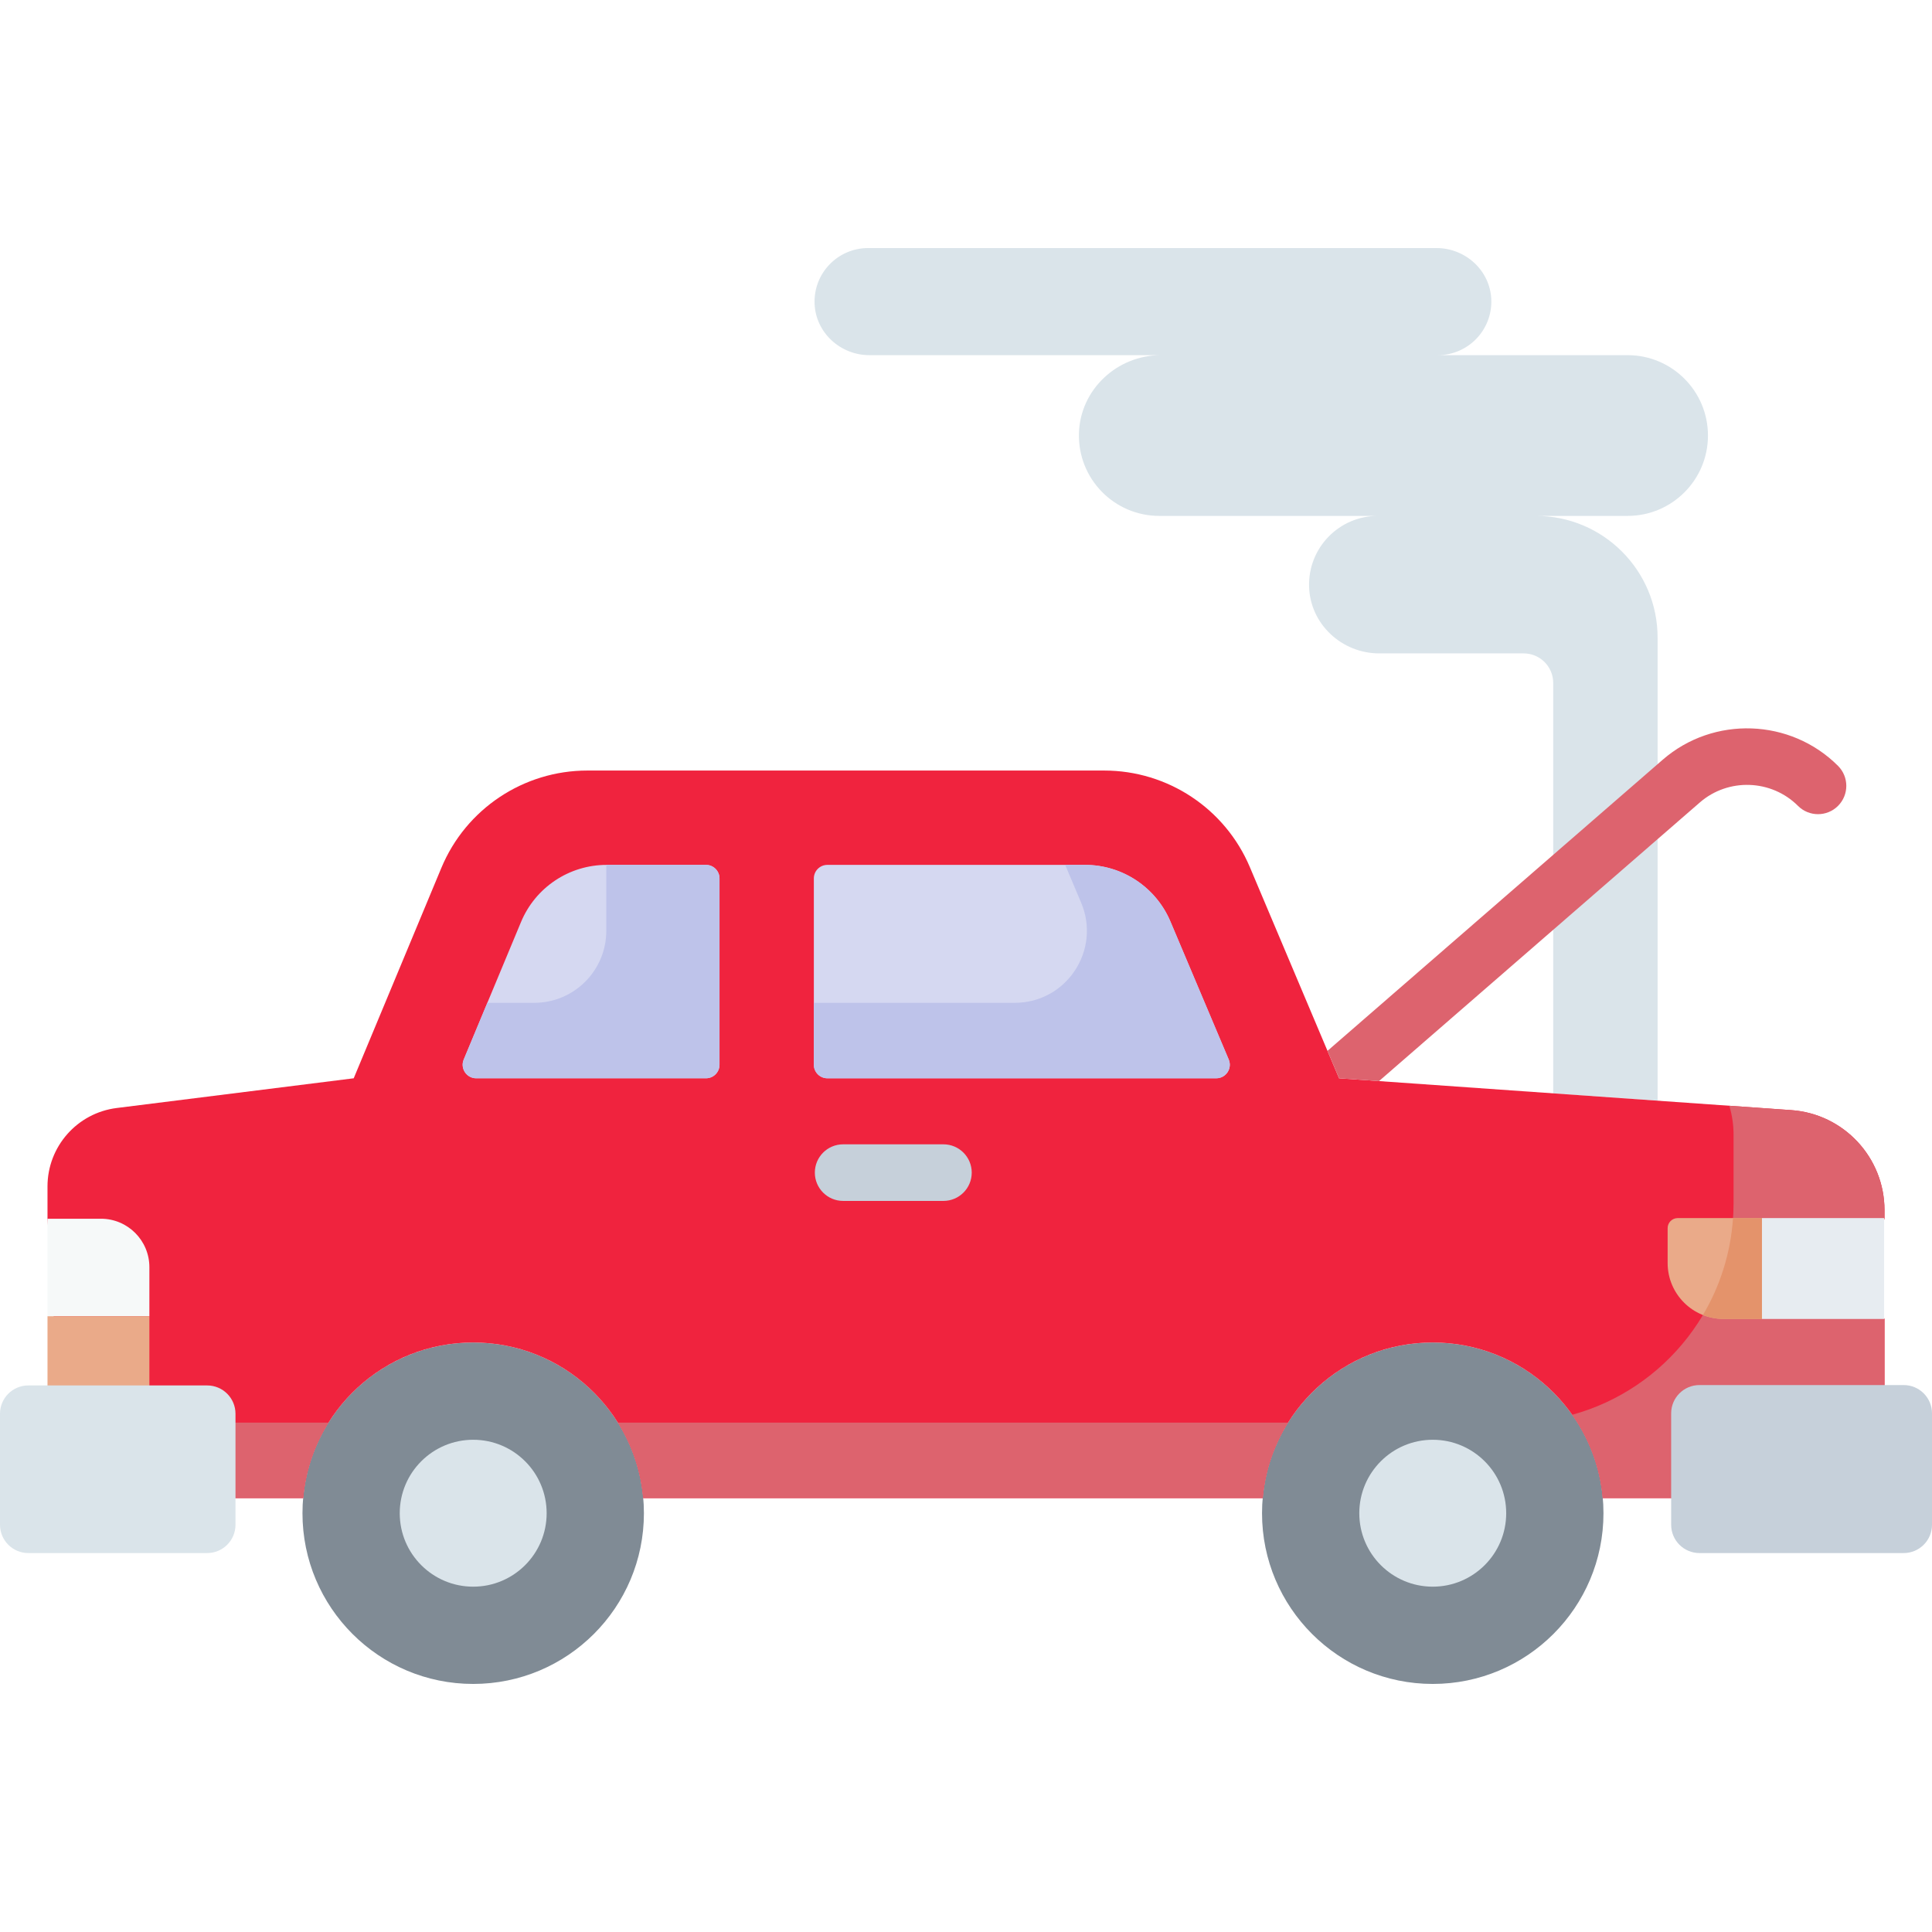
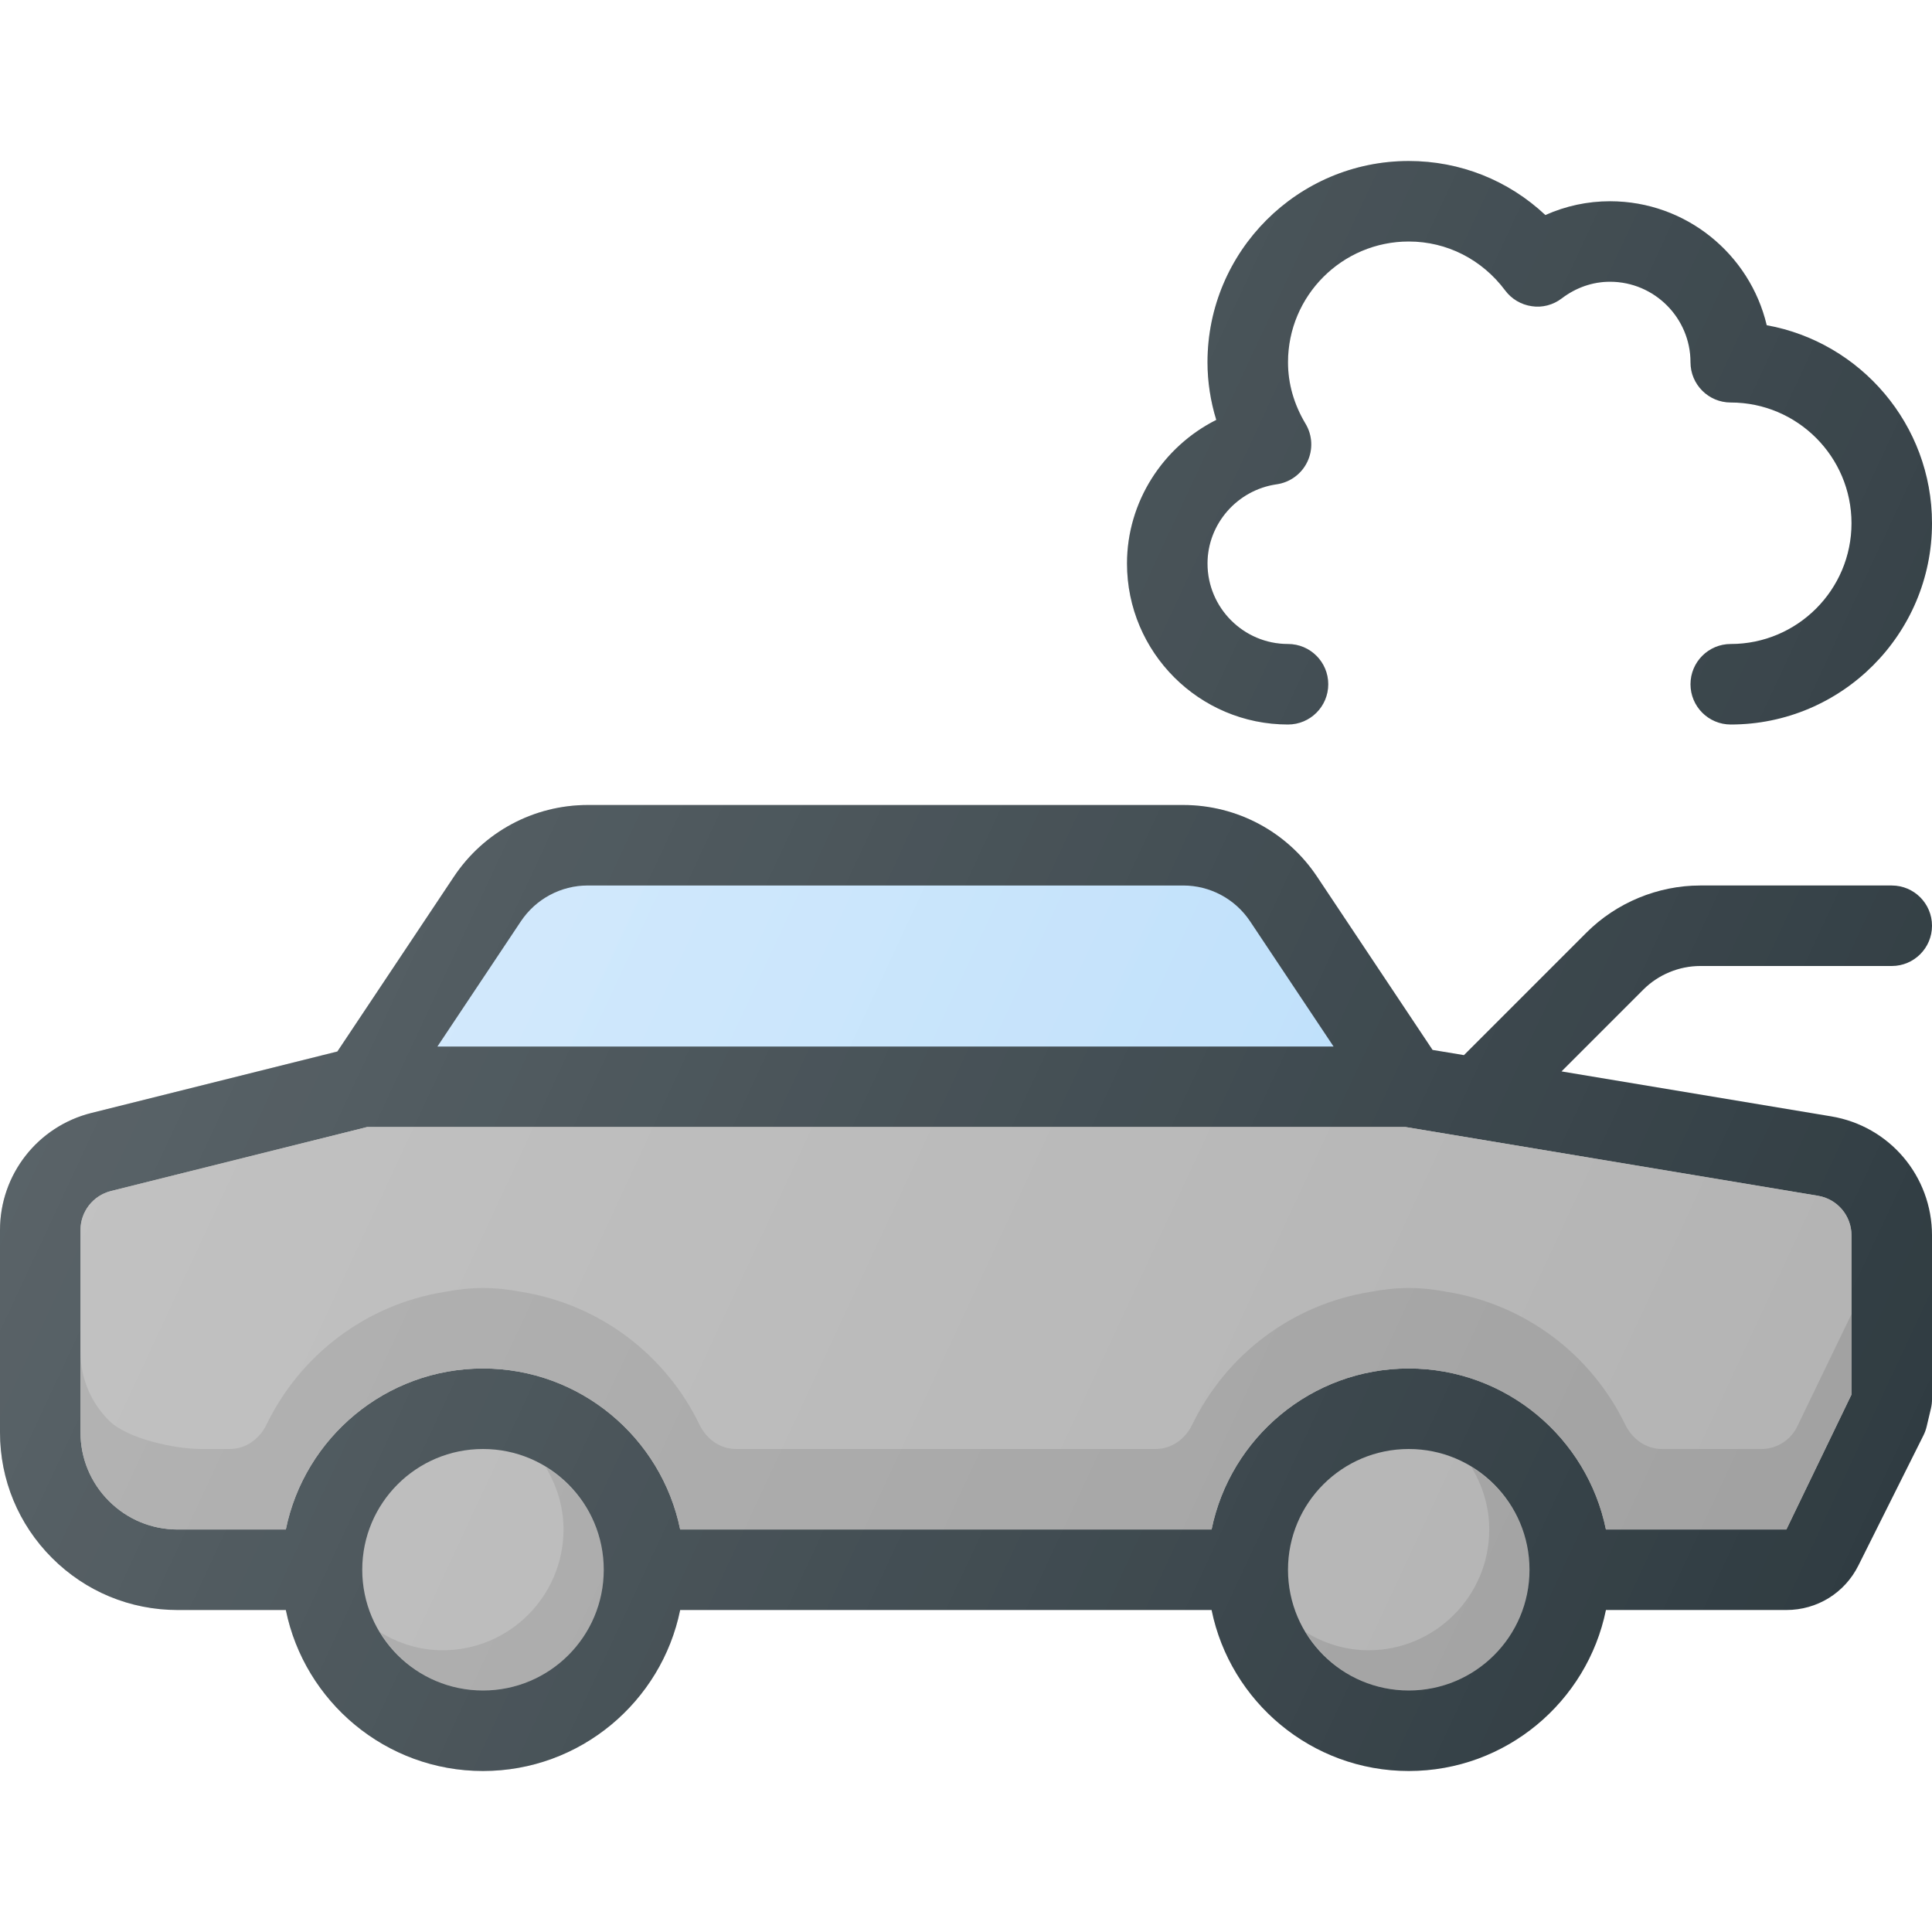
- <svg xmlns="http://www.w3.org/2000/svg" version="1.1" width="512" height="512" x="0" y="0" viewBox="0 0 512 512" style="enable-background:new 0 0 512 512" xml:space="preserve" class="">
+ <svg xmlns="http://www.w3.org/2000/svg" version="1.1" id="Capa_1" x="0px" y="0px" viewBox="0 0 512 512" style="enable-background:new 0 0 512 512;" xml:space="preserve">
  <g>
-     <path d="m321.862 94.121h-91.468c-7.695 0-14.249-5.984-14.522-13.674-.287-8.073 6.173-14.708 14.182-14.708h150.634c7.695 0 14.248 5.983 14.522 13.673.287 8.073-6.172 14.709-14.182 14.709h50.3c11.763 0 21.299 9.536 21.299 21.299s-9.536 21.299-21.299 21.299h-24.296c17.809 0 32.246 14.437 32.246 32.246v122.735l-27.658-1.947v-108.761c0-4.327-3.508-7.835-7.835-7.835h-38.273c-9.927 0-18.319-7.783-18.591-17.707-.282-10.296 7.98-18.731 18.212-18.731h-57.91c-11.962 0-21.621-9.861-21.291-21.897.318-11.601 10.128-20.7 21.734-20.7h14.196z" fill="#dae4ea" data-original="#dae4ea" style="" class="" />
-     <circle cx="125.401" cy="401.018" fill="#808b95" r="45.243" data-original="#808b95" style="" class="" />
-     <circle cx="379.693" cy="401.018" fill="#808b95" r="45.243" data-original="#808b95" style="" class="" />
-     <circle cx="379.693" cy="401.018" fill="#dae4ea" r="19.466" data-original="#dae4ea" style="" class="" />
-     <circle cx="125.401" cy="401.018" fill="#dae4ea" r="19.466" data-original="#dae4ea" style="" class="" />
-     <path d="m474.695 294.192-119.827-8.435-23.644-55.962c-6.554-15.512-21.757-25.593-38.596-25.593h-136.98c-16.916 0-32.173 10.172-38.678 25.787l-23.232 55.768-62.806 7.875c-10.481 1.314-18.345 10.225-18.345 20.788v8.557l3.236 51.679h39.084v22.349h25.437c2.032-23.106 21.423-41.23 45.056-41.23s43.024 18.124 45.056 41.23h164.18c2.032-23.106 21.423-41.23 45.056-41.23s43.024 18.124 45.056 41.23h25.624v-22.45h49.039v-25.016l-4.542-6.004 4.542-20.728v-2.096c.002-13.958-10.793-25.539-24.716-26.519z" fill="#f0233e" data-original="#e28086" style="" class="" />
-     <g fill="#dd636e">
-       <path d="m54.907 377.005v20h25.437c.642-7.304 3.023-14.107 6.72-20z" fill="#dd636e" data-original="#dd636e" style="" class="" />
-       <path d="m163.737 377.005c3.697 5.893 6.078 12.696 6.72 20h164.18c.642-7.304 3.023-14.107 6.72-20z" fill="#dd636e" data-original="#dd636e" style="" class="" />
-       <path d="m474.695 294.192-16.412-1.155c.733 2.433 1.129 5.01 1.129 7.673v18.131c0 26.792-18.121 49.34-42.772 56.089 4.487 6.347 7.39 13.896 8.109 22.074h25.624v-22.45h49.039v-25.016l-4.542-6.004 4.542-20.728v-2.096c.001-13.957-10.794-25.538-24.717-26.518z" fill="#dd636e" data-original="#dd636e" style="" class="" />
-     </g>
-     <path d="m160.764 229.202c-9.921 0-18.868 5.966-22.683 15.123l-15.192 36.468c-.984 2.361.751 4.964 3.31 4.964h60.894c1.98 0 3.585-1.605 3.585-3.585v-49.385c0-1.98-1.605-3.585-3.585-3.585z" fill="#d5d8f1" data-original="#d5d8f1" style="" />
-     <path d="m310.175 244.211c-3.844-9.097-12.76-15.009-22.636-15.009h-68.277c-1.98 0-3.585 1.605-3.585 3.585v49.385c0 1.98 1.605 3.585 3.585 3.585h103.059c2.566 0 4.301-2.617 3.303-4.98z" fill="#d5d8f1" data-original="#d5d8f1" style="" />
-     <path d="m160.764 229.202c-.034.034-.053.053-.087.087v17.371c0 10.547-8.55 19.097-19.097 19.097h-12.428l-6.264 15.036c-.984 2.361.751 4.964 3.31 4.964h60.894c1.98 0 3.585-1.605 3.585-3.585v-49.385c0-1.98-1.605-3.585-3.585-3.585z" fill="#bec3ea" data-original="#bec3ea" style="" class="" />
-     <path d="m310.176 244.212c-3.844-9.097-12.76-15.009-22.636-15.009h-5.256l4.236 10.026c5.319 12.59-3.924 26.529-17.591 26.529h-53.251v16.415c0 1.98 1.605 3.585 3.585 3.585h103.059c2.566 0 4.301-2.617 3.303-4.98z" fill="#bec3ea" data-original="#bec3ea" style="" class="" />
-     <path d="m441.941 325.474v9.248c0 8.183 6.634 14.817 14.817 14.817h10.183v-26.733h-22.332c-1.474 0-2.668 1.195-2.668 2.668z" fill="#eaaa89" data-original="#eaaa89" style="" class="" />
-     <path d="m466.941 349.539v-26.733h-7.674c-.629 9.336-3.452 18.069-7.973 25.679 1.692.672 3.532 1.053 5.464 1.053h10.183z" fill="#e4936b" data-original="#e4936b" style="" />
-     <path d="m466.941 322.806h32.367v26.733h-32.367z" fill="#e7ecf1" data-original="#e7ecf1" style="" class="" />
-     <path d="m39.588 335.817c0-7.091-5.749-12.84-12.84-12.84h-14.16v25.839h27z" fill="#f6f9f9" data-original="#f6f9f9" style="" />
-     <path d="m12.587 348.817h27v25.839h-27z" fill="#eaaa89" data-original="#eaaa89" style="" class="" />
-     <path d="m54.907 367.156h-47.407c-4.142 0-7.5 3.358-7.5 7.5v29.419c0 4.142 3.358 7.5 7.5 7.5h47.407c4.142 0 7.5-3.358 7.5-7.5v-29.419c0-4.142-3.358-7.5-7.5-7.5z" fill="#dae4ea" data-original="#dae4ea" style="" class="" />
-     <path d="m504.5 367.055h-54.126c-4.142 0-7.5 3.358-7.5 7.5v29.521c0 4.142 3.358 7.5 7.5 7.5h54.126c4.142 0 7.5-3.358 7.5-7.5v-29.521c0-4.142-3.358-7.5-7.5-7.5z" fill="#c6d0da" data-original="#c6d0da" style="" class="" />
-     <path d="m354.868 285.757 10.581.745 85.032-73.848c7.53-6.541 18.954-6.139 26.007.914 2.929 2.929 7.678 2.929 10.606 0 2.929-2.929 2.929-7.678 0-10.606-12.596-12.596-33-13.314-46.45-1.633l-88.847 77.162z" fill="#dd636e" data-original="#dd636e" style="" class="" />
-     <path d="m250.02 318.257h-26.58c-4.142 0-7.5-3.358-7.5-7.5s3.358-7.5 7.5-7.5h26.58c4.142 0 7.5 3.358 7.5 7.5s-3.358 7.5-7.5 7.5z" fill="#c6d0da" data-original="#c6d0da" style="" class="" />
+     <path style="fill:#303C42;" d="M341.333,192c5.896,0,10.667-4.771,10.667-10.667c0-5.896-4.771-10.667-10.667-10.667   c-11.76,0-21.333-9.573-21.333-21.333c0-10.479,7.885-19.5,18.333-20.99c3.542-0.51,6.594-2.75,8.125-5.969   c1.542-3.229,1.365-7.01-0.479-10.073c-3.083-5.156-4.646-10.635-4.646-16.302c0-17.646,14.354-32,32-32   c10.083,0,19.396,4.729,25.552,12.969c1.698,2.281,4.24,3.781,7.052,4.177c2.781,0.438,5.667-0.333,7.938-2.063   c3.802-2.896,8.229-4.417,12.792-4.417C438.427,74.667,448,84.24,448,96c0,5.896,4.771,10.667,10.667,10.667   c17.646,0,32,14.354,32,32s-14.354,32-32,32c-5.896,0-10.667,4.771-10.667,10.667c0,5.896,4.771,10.667,10.667,10.667   C488.073,192,512,168.073,512,138.667c0-26.156-18.927-47.979-43.802-52.479c-4.448-18.813-21.385-32.854-41.531-32.854   c-5.948,0-11.74,1.25-17.125,3.656c-9.792-9.188-22.563-14.323-36.208-14.323C343.927,42.667,320,66.594,320,96   c0,5.156,0.792,10.302,2.323,15.281c-14.094,7.073-23.656,21.677-23.656,38.052C298.667,172.865,317.802,192,341.333,192z" />
+     <path style="fill:#303C42;" d="M485.26,295.844l-71.445-11.909L435.5,262.25c3.969-3.969,9.469-6.25,15.083-6.25h50.75   c5.896,0,10.667-4.771,10.667-10.667c0-5.896-4.771-10.667-10.667-10.667h-50.75c-11.229,0-22.229,4.552-30.167,12.5   l-32.458,32.458l-8.313-1.385l-30.604-45.906c-7.927-11.896-21.198-19-35.5-19h-157.75c-14.302,0-27.573,7.104-35.5,19   l-30.883,46.324l-65.18,16.29C9.969,298.51,0,311.281,0,325.99v53.594c0,12.573,4.896,24.396,13.792,33.292   c8.896,8.896,20.719,13.792,33.292,13.792h28.663c4.956,24.314,26.5,42.667,52.254,42.667s47.298-18.353,52.254-42.667h140.826   c4.956,24.314,26.5,42.667,52.254,42.667s47.298-18.353,52.254-42.667h47.819c8.146,0,15.458-4.521,19.083-11.792l17.26-34.521   c0.375-0.75,0.656-1.542,0.844-2.354l1.115-4.708c0.198-0.813,0.292-1.646,0.292-2.479v-43.406   C512,311.688,500.75,298.417,485.26,295.844z" />
  </g>
+   <path style="fill:#BBDEFB;" d="M138.042,244.167c3.969-5.948,10.604-9.5,17.75-9.5h157.75c7.146,0,13.781,3.552,17.75,9.5  l22.111,33.167H115.931L138.042,244.167z" />
+   <linearGradient id="SVGID_1_" gradientUnits="userSpaceOnUse" x1="-40.039" y1="636.122" x2="-30.895" y2="631.859" gradientTransform="matrix(21.3333 0 0 -21.3333 996.3334 13791.667)">
+     <stop offset="0" style="stop-color:#FFFFFF;stop-opacity:0.2" />
+     <stop offset="1" style="stop-color:#FFFFFF;stop-opacity:0" />
+   </linearGradient>
+   <path style="fill:url(#SVGID_1_);" d="M138.042,244.167c3.969-5.948,10.604-9.5,17.75-9.5h157.75c7.146,0,13.781,3.552,17.75,9.5  l22.111,33.167H115.931L138.042,244.167z" />
+   <circle style="fill:#B3B3B3;" cx="128" cy="416" r="32" />
+   <path style="opacity:0.1;enable-background:new    ;" d="M144.572,388.762c2.961,4.849,4.762,10.486,4.762,16.572  c0,17.646-14.354,32-32,32c-6.086,0-11.723-1.801-16.572-4.762C106.387,441.781,116.44,448,128,448c17.646,0,32-14.354,32-32  C160,404.44,153.781,394.387,144.572,388.762z" />
+   <circle style="fill:#B3B3B3;" cx="373.333" cy="416" r="32" />
+   <path style="opacity:0.1;enable-background:new    ;" d="M389.905,388.762c2.961,4.849,4.762,10.486,4.762,16.572  c0,17.646-14.354,32-32,32c-6.086,0-11.723-1.801-16.572-4.762c5.625,9.21,15.678,15.428,27.238,15.428c17.646,0,32-14.354,32-32  C405.333,404.44,399.115,394.387,389.905,388.762z" />
+   <path id="SVGCleanerId_0" style="fill:#B3B3B3;" d="M490.667,369.573l-17.26,35.76h-47.819c-4.956-24.314-26.5-42.667-52.254-42.667  s-47.298,18.353-52.254,42.667H180.254c-4.956-24.314-26.5-42.667-52.254-42.667s-47.298,18.353-52.254,42.667H47.083  c-6.875,0-13.344-2.677-18.208-7.542c-4.865-4.865-7.542-11.333-7.542-18.208V325.99c0-4.906,3.323-9.156,8.073-10.354  l67.906-16.969h275.146l109.302,18.219c5.156,0.854,8.906,5.281,8.906,10.521V369.573z" />
+   <g>
+     <path id="SVGCleanerId_0_1_" style="fill:#B3B3B3;" d="M490.667,369.573l-17.26,35.76h-47.819   c-4.956-24.314-26.5-42.667-52.254-42.667s-47.298,18.353-52.254,42.667H180.254c-4.956-24.314-26.5-42.667-52.254-42.667   s-47.298,18.353-52.254,42.667H47.083c-6.875,0-13.344-2.677-18.208-7.542c-4.865-4.865-7.542-11.333-7.542-18.208V325.99   c0-4.906,3.323-9.156,8.073-10.354l67.906-16.969h275.146l109.302,18.219c5.156,0.854,8.906,5.281,8.906,10.521V369.573z" />
+   </g>
+   <path style="opacity:0.1;enable-background:new    ;" d="M440.433,384c-4.262,0-7.877-2.65-9.736-6.486  c-8.924-18.413-26.324-31.816-47.248-35.161c-3.283-0.634-6.651-1.02-10.116-1.02s-6.833,0.385-10.116,1.02  c-20.928,3.346-38.33,16.752-47.252,35.172c-1.855,3.829-5.463,6.475-9.719,6.475l-111.182,0c-4.242,0-7.84-2.638-9.688-6.456  c-8.919-18.429-26.326-31.843-47.261-35.19c-3.283-0.634-6.651-1.02-10.116-1.02s-6.833,0.385-10.116,1.02  c-20.917,3.344-38.312,16.738-47.24,35.141c-1.867,3.847-5.493,6.506-9.769,6.506h-7.542c-6.875,0-19.594-2.677-24.458-7.542  s-7.542-11.333-7.542-18.208v21.333c0,6.875,2.677,13.344,7.542,18.208c4.865,4.865,11.333,7.542,18.208,7.542h28.663  c4.956-24.314,26.5-42.667,52.254-42.667s47.298,18.353,52.254,42.667H192h117.333h11.746c4.956-24.314,26.5-42.667,52.254-42.667  s47.298,18.353,52.254,42.667h11.746h36.073l17.26-35.76V348.24l-14.377,29.786c-1.763,3.653-5.461,5.974-9.517,5.974L440.433,384z" />
+   <linearGradient id="SVGID_2_" gradientUnits="userSpaceOnUse" x1="-43.359" y1="638.71" x2="-22.627" y2="629.045" gradientTransform="matrix(21.3333 0 0 -21.3333 996.3334 13791.667)">
+     <stop offset="0" style="stop-color:#FFFFFF;stop-opacity:0.2" />
+     <stop offset="1" style="stop-color:#FFFFFF;stop-opacity:0" />
+   </linearGradient>
+   <path style="fill:url(#SVGID_2_);" d="M341.333,192c5.896,0,10.667-4.771,10.667-10.667c0-5.896-4.771-10.667-10.667-10.667  c-11.76,0-21.333-9.573-21.333-21.333c0-10.479,7.885-19.5,18.333-20.99c3.542-0.51,6.594-2.75,8.125-5.969  c1.542-3.229,1.365-7.01-0.479-10.073c-3.083-5.156-4.646-10.635-4.646-16.302c0-17.646,14.354-32,32-32  c10.083,0,19.396,4.729,25.552,12.969c1.698,2.281,4.24,3.781,7.052,4.177c2.781,0.438,5.667-0.333,7.938-2.063  c3.802-2.896,8.229-4.417,12.792-4.417C438.427,74.667,448,84.24,448,96c0,5.896,4.771,10.667,10.667,10.667  c17.646,0,32,14.354,32,32s-14.354,32-32,32c-5.896,0-10.667,4.771-10.667,10.667c0,5.896,4.771,10.667,10.667,10.667  C488.073,192,512,168.073,512,138.667c0-26.156-18.927-47.979-43.802-52.479c-4.448-18.813-21.385-32.854-41.531-32.854  c-5.948,0-11.74,1.25-17.125,3.656c-9.792-9.188-22.563-14.323-36.208-14.323C343.927,42.667,320,66.594,320,96  c0,5.156,0.792,10.302,2.323,15.281c-14.094,7.073-23.656,21.677-23.656,38.052C298.667,172.865,317.802,192,341.333,192z   M450.583,256h50.75c5.896,0,10.667-4.771,10.667-10.667c0-5.896-4.771-10.667-10.667-10.667h-50.75  c-11.229,0-22.229,4.552-30.167,12.5l-32.458,32.458l-8.313-1.385l-30.604-45.906c-7.927-11.896-21.198-19-35.5-19h-157.75  c-14.302,0-27.573,7.104-35.5,19l-30.883,46.324l-65.18,16.29C9.969,298.51,0,311.281,0,325.99v53.594  c0,12.573,4.896,24.396,13.792,33.292c8.896,8.896,20.719,13.792,33.292,13.792h28.663c4.956,24.314,26.5,42.667,52.254,42.667  s47.298-18.353,52.254-42.667h140.826c4.956,24.314,26.5,42.667,52.254,42.667s47.298-18.353,52.254-42.667h47.819  c8.146,0,15.458-4.521,19.083-11.792l17.26-34.521c0.375-0.75,0.656-1.542,0.844-2.354l1.115-4.708  c0.198-0.813,0.292-1.646,0.292-2.479v-43.406c0-15.719-11.25-28.99-26.74-31.563l-71.445-11.909L435.5,262.25  C439.469,258.281,444.969,256,450.583,256z" />
+   <g>
+ </g>
+   <g>
+ </g>
+   <g>
+ </g>
+   <g>
+ </g>
+   <g>
+ </g>
+   <g>
+ </g>
+   <g>
+ </g>
+   <g>
+ </g>
+   <g>
+ </g>
+   <g>
+ </g>
+   <g>
+ </g>
+   <g>
+ </g>
+   <g>
+ </g>
+   <g>
+ </g>
+   <g>
+ </g>
</svg>
